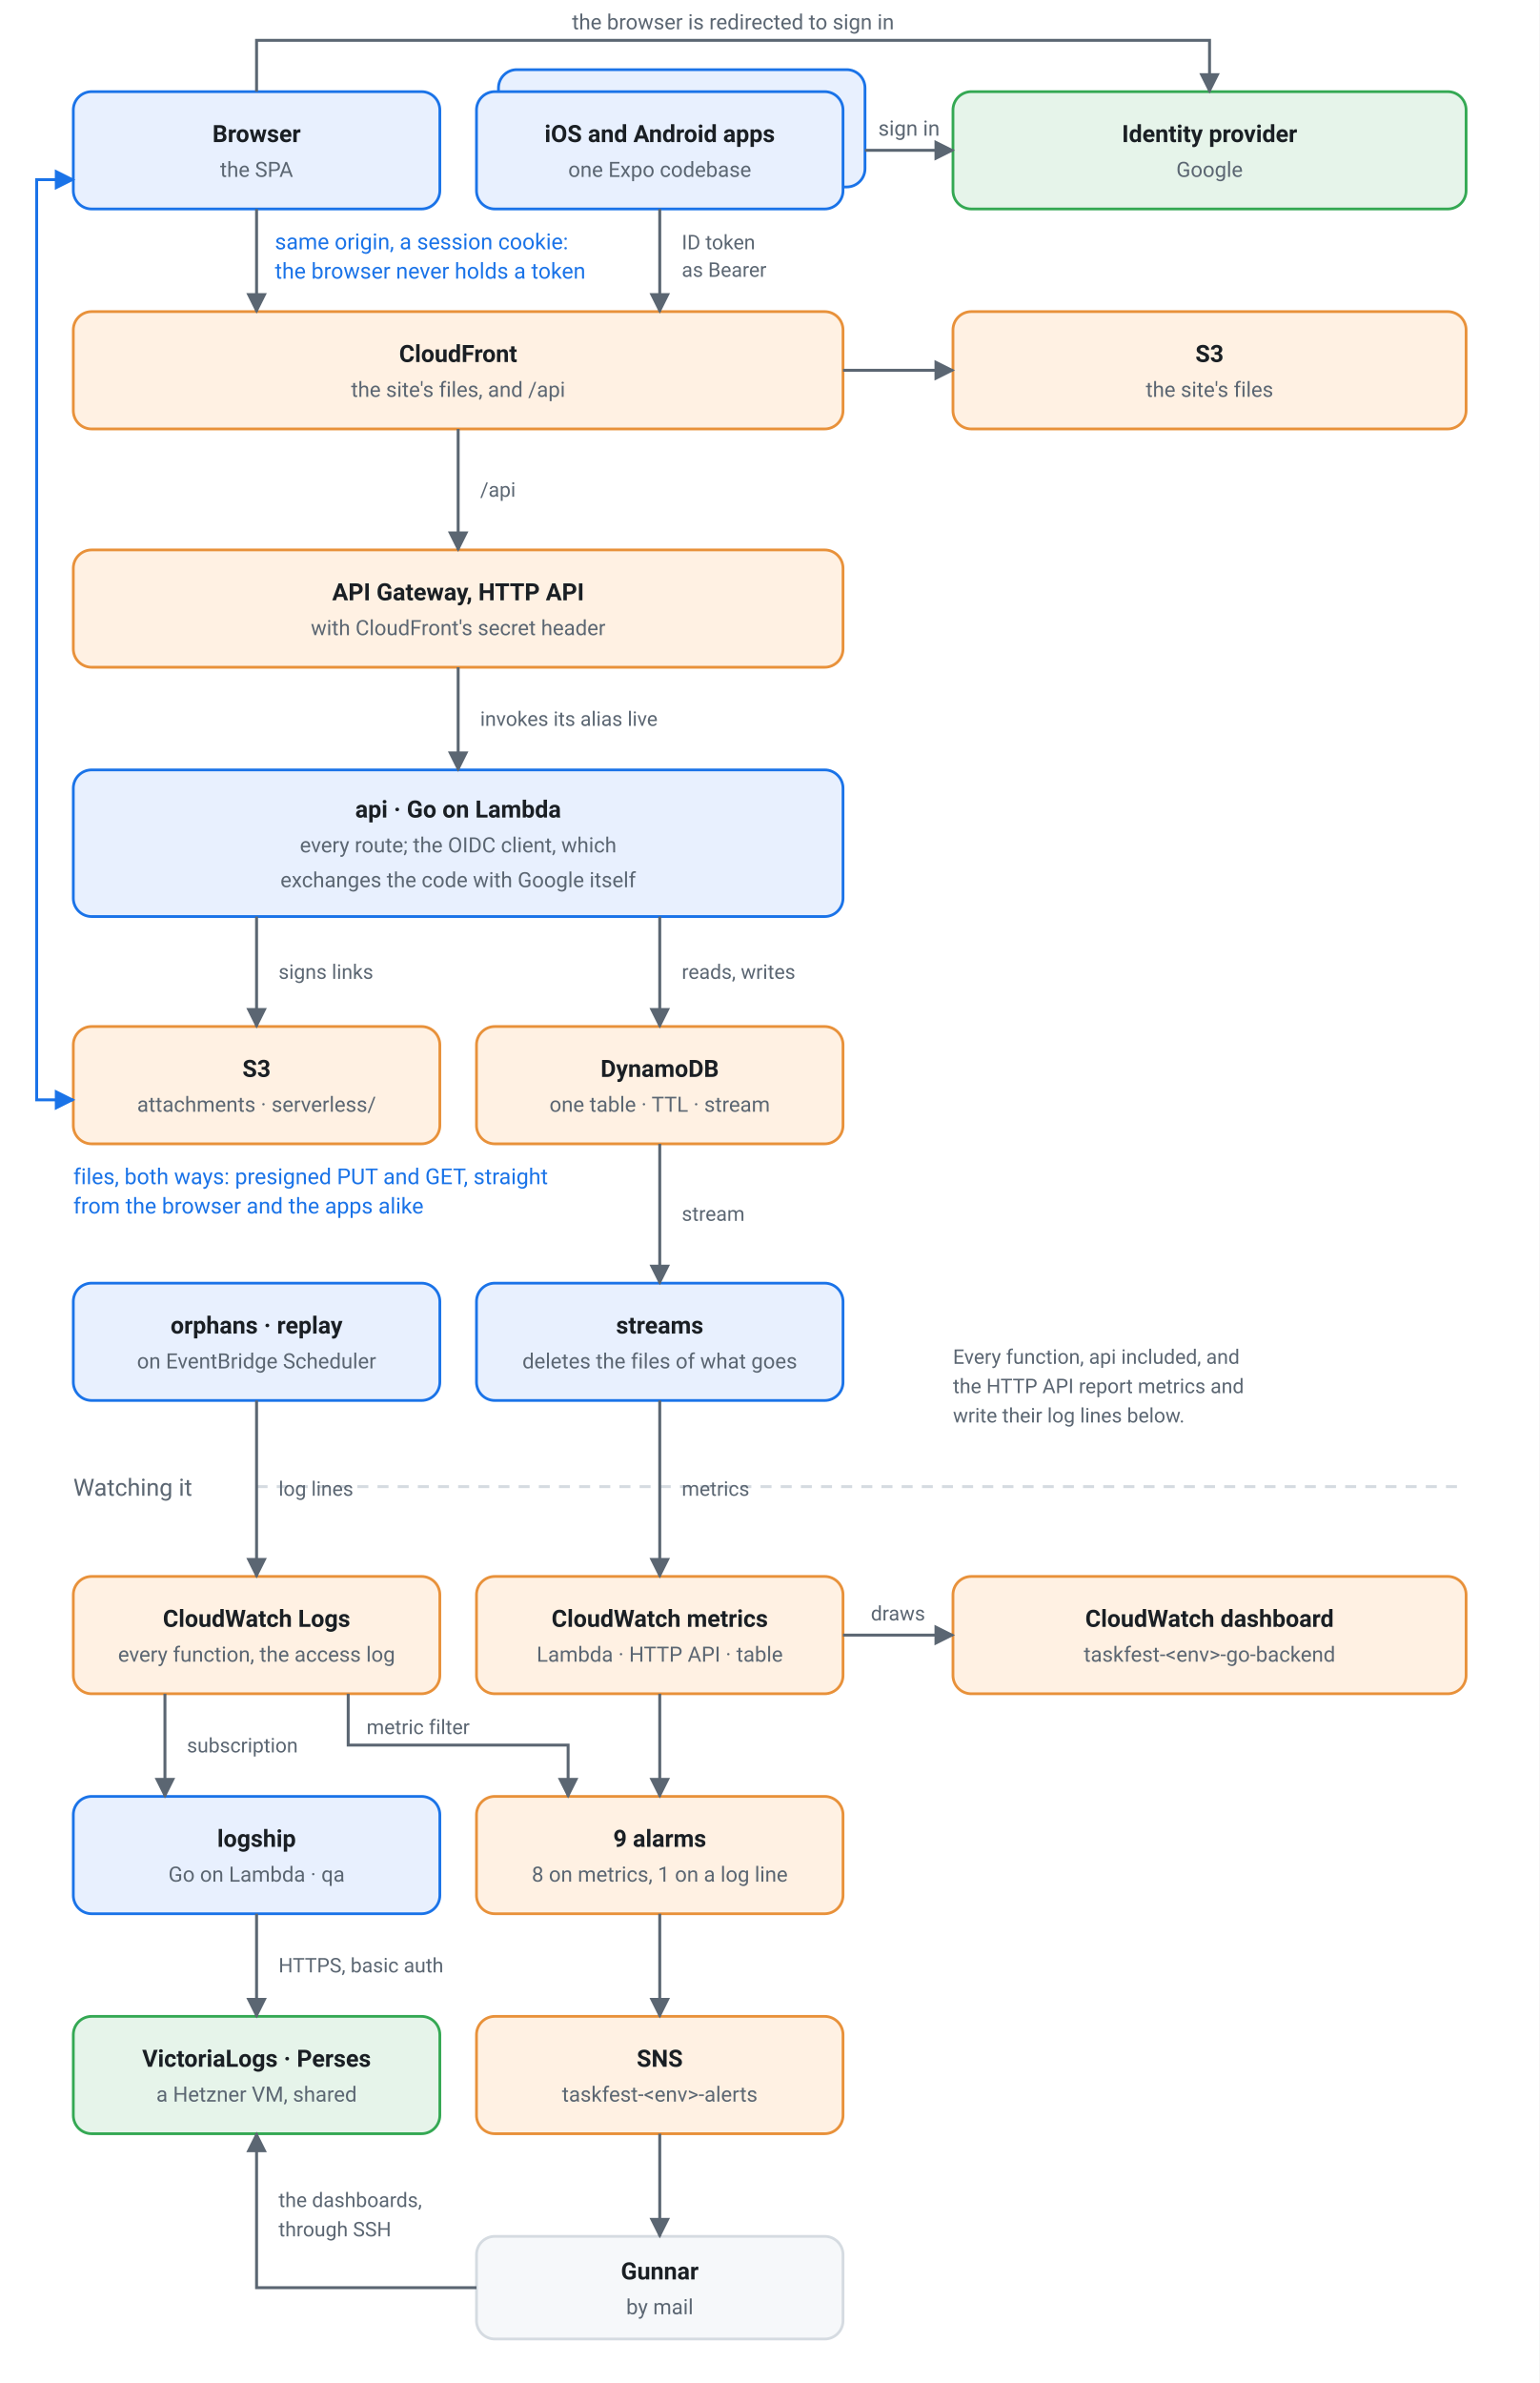
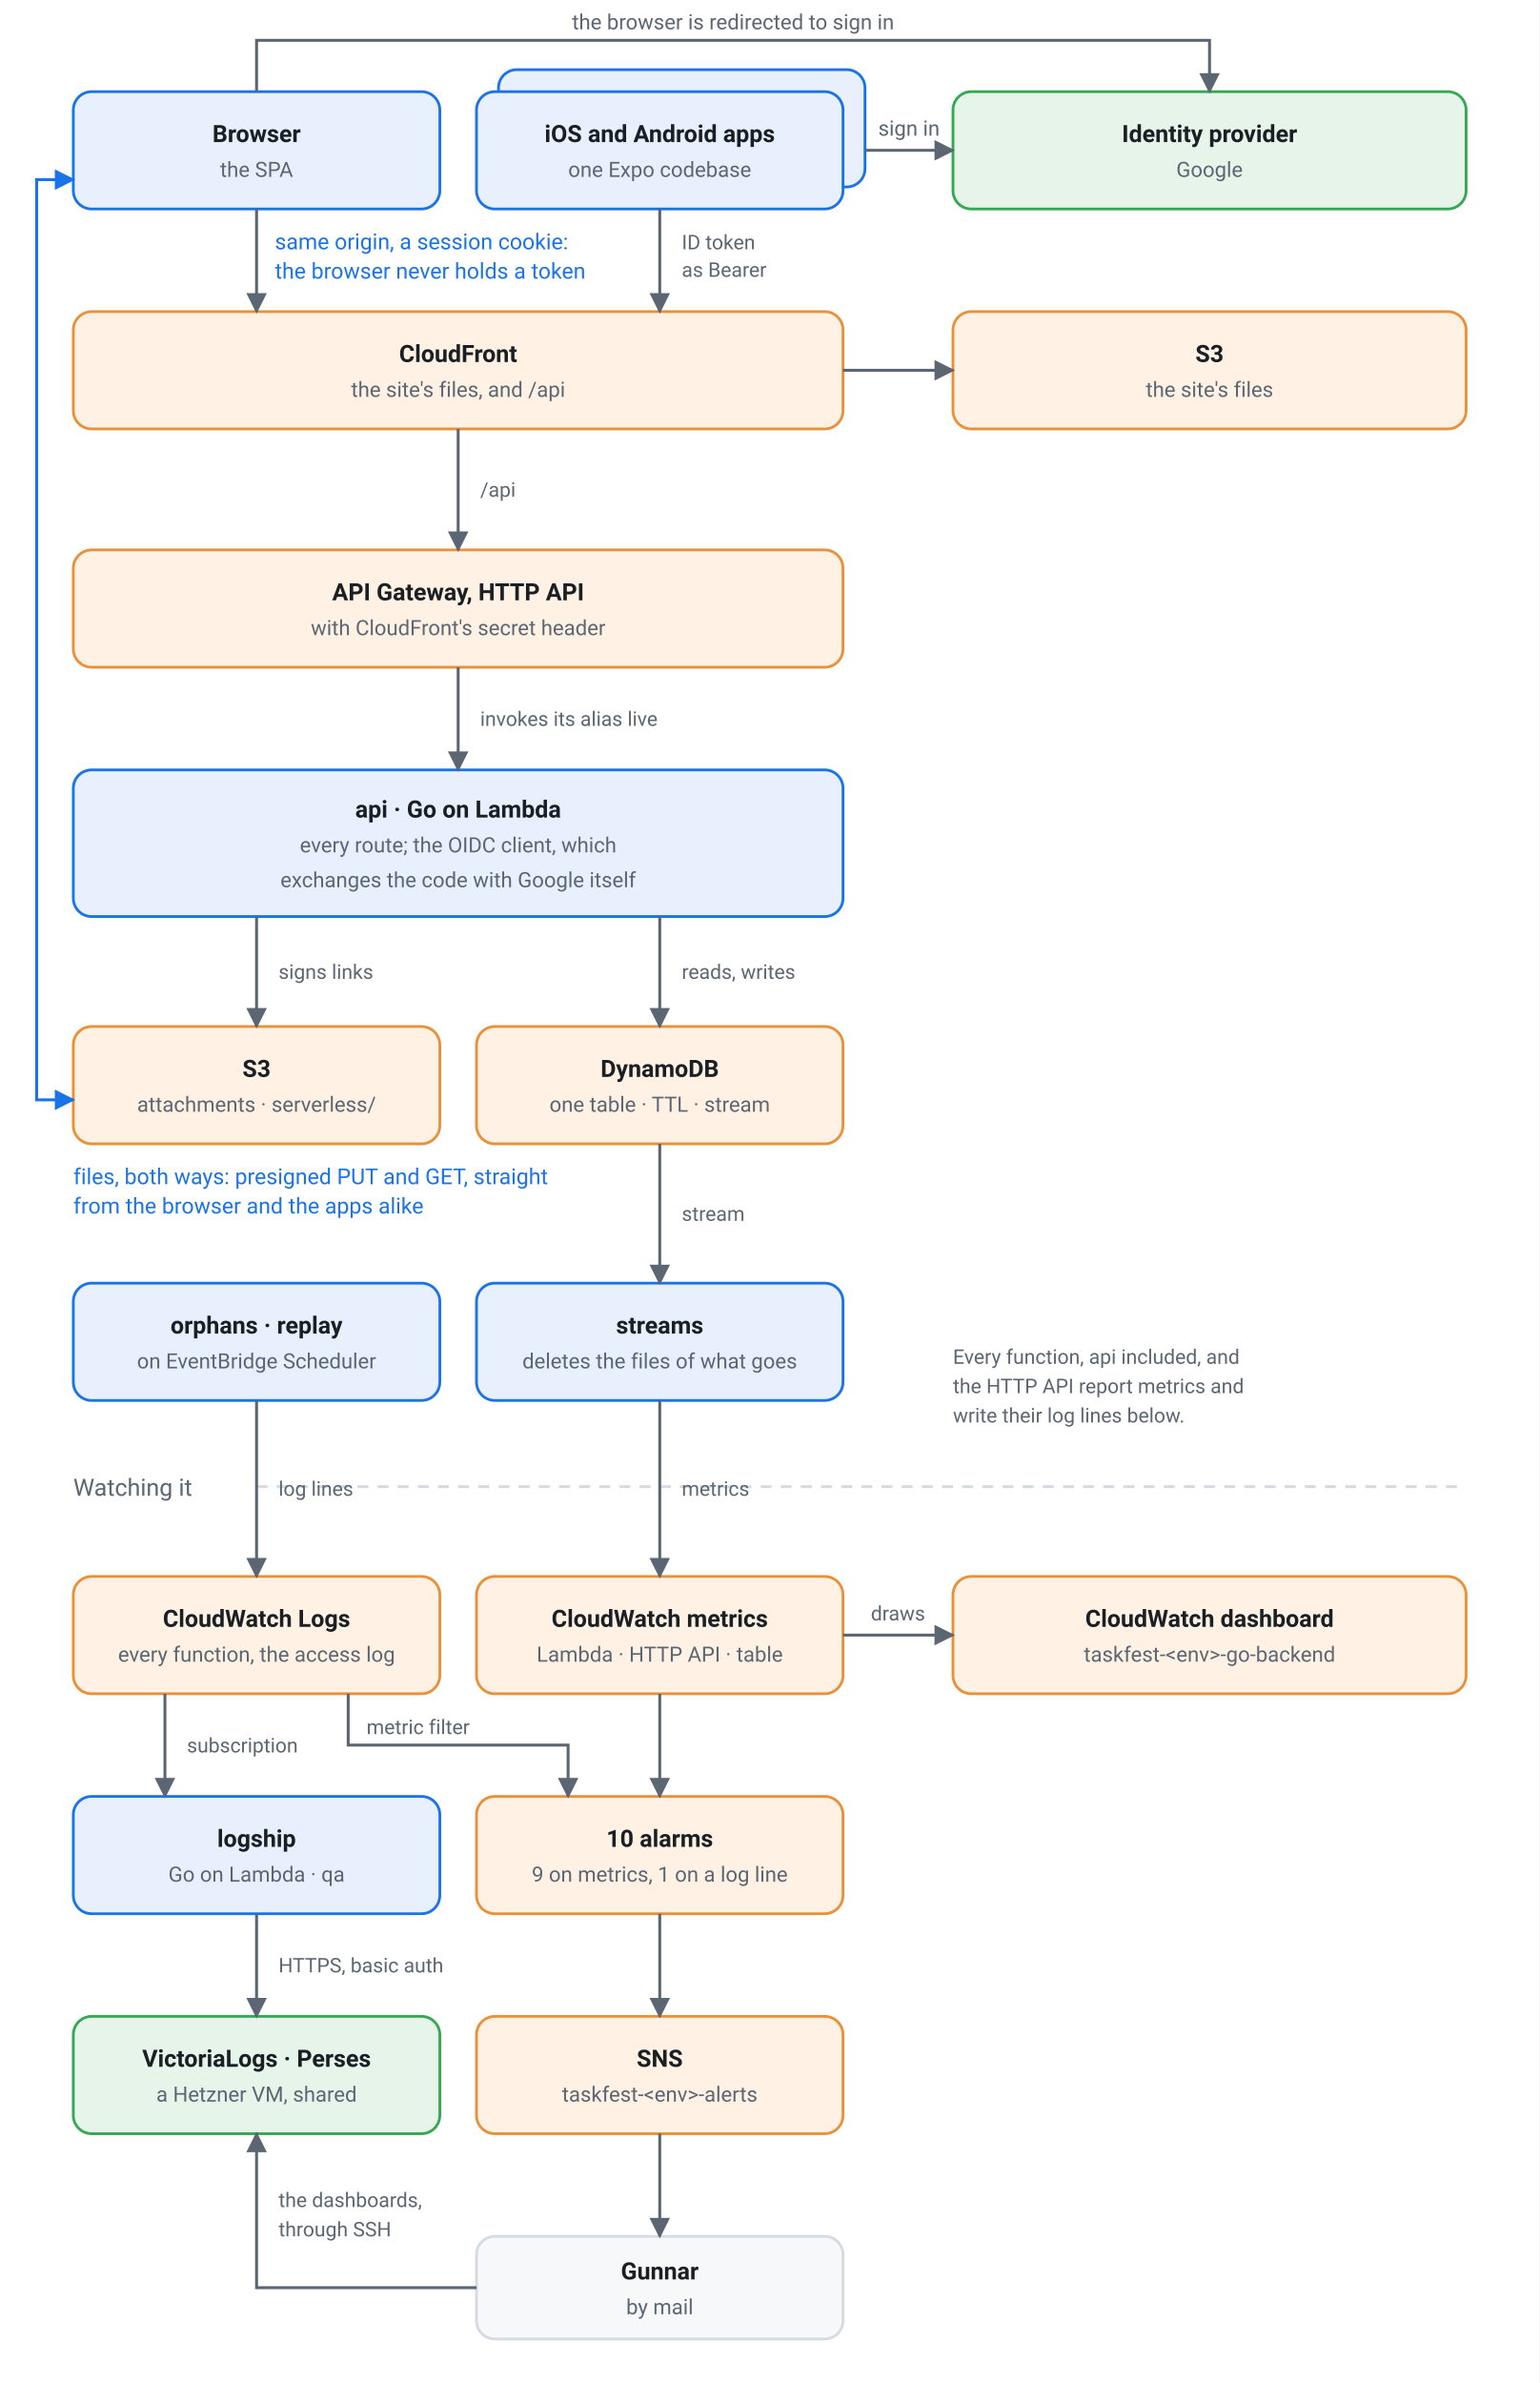
- <svg xmlns="http://www.w3.org/2000/svg" viewBox="0 0 840 1300" width="840" height="1300" role="img" aria-label="TaskFest on the Go backend, top to bottom. The browser and the iOS and Android apps sign in with Google: the browser is redirected there, the apps sign in themselves. Both talk only to CloudFront, which serves the site's files from S3 and passes /api to API Gateway's HTTP API with a secret header. The HTTP API invokes the api function, Go on Lambda, which serves every route and is the OIDC client: it exchanges the code with Google itself, and the browser holds a session cookie, never a token, while the apps send their ID token as a Bearer token. The api function reads and writes one DynamoDB table and signs links to the attachment bucket, so files go both ways straight between the clients and S3. The table's stream feeds the streams function, and EventBridge Scheduler runs orphans and replay. Every function and the HTTP API report metrics to CloudWatch, which a CloudWatch dashboard draws, and write their log lines to CloudWatch Logs. Nine alarms, eight on the metrics and one on the orphan clean-up's log line through a metric filter, notify an SNS topic, which mails Gunnar. In qa, a subscription filter also hands every log line to logship, which sends it over HTTPS with basic auth to VictoriaLogs and Perses on a shared Hetzner VM, which Gunnar opens through SSH." font-family="system-ui, -apple-system, BlinkMacSystemFont, 'Segoe UI', Roboto, Helvetica, Arial, sans-serif">
+ <svg xmlns="http://www.w3.org/2000/svg" viewBox="0 0 840 1300" width="840" height="1300" role="img" aria-label="TaskFest on the Go backend, top to bottom. The browser and the iOS and Android apps sign in with Google: the browser is redirected there, the apps sign in themselves. Both talk only to CloudFront, which serves the site's files from S3 and passes /api to API Gateway's HTTP API with a secret header. The HTTP API invokes the api function, Go on Lambda, which serves every route and is the OIDC client: it exchanges the code with Google itself, and the browser holds a session cookie, never a token, while the apps send their ID token as a Bearer token. The api function reads and writes one DynamoDB table and signs links to the attachment bucket, so files go both ways straight between the clients and S3. The table's stream feeds the streams function, and EventBridge Scheduler runs orphans and replay. Every function and the HTTP API report metrics to CloudWatch, which a CloudWatch dashboard draws, and write their log lines to CloudWatch Logs. Ten alarms, nine on the metrics and one on the orphan clean-up's log line through a metric filter, notify an SNS topic, which mails Gunnar. In qa, a subscription filter also hands every log line to logship, which sends it over HTTPS with basic auth to VictoriaLogs and Perses on a shared Hetzner VM, which Gunnar opens through SSH." font-family="system-ui, -apple-system, BlinkMacSystemFont, 'Segoe UI', Roboto, Helvetica, Arial, sans-serif">
  <defs>
    <marker id="arrow" viewBox="0 0 10 10" refX="9" refY="5" markerWidth="7" markerHeight="7" orient="auto-start-reverse">
      <path d="M 0 0 L 10 5 L 0 10 z" fill="#5b6672" />
    </marker>
    <marker id="arrow-accent" viewBox="0 0 10 10" refX="9" refY="5" markerWidth="7" markerHeight="7" orient="auto-start-reverse">
      <path d="M 0 0 L 10 5 L 0 10 z" fill="#1a73e8" />
    </marker>
  </defs>
  <rect width="840" height="1300" fill="#ffffff" />
  <rect x="40" y="50" width="200" height="64" rx="10" fill="#e8f0fe" stroke="#1a73e8" stroke-width="1.5" />
  <text x="140.0" y="77.5" text-anchor="middle" font-size="13" font-weight="600" fill="#1a1f24">Browser</text>
  <text x="140.0" y="96.5" text-anchor="middle" font-size="11.5" font-weight="400" fill="#5b6672">the SPA</text>
  <rect x="272" y="38" width="200" height="64" rx="10" fill="#e8f0fe" stroke="#1a73e8" stroke-width="1.5" />
  <rect x="260" y="50" width="200" height="64" rx="10" fill="#e8f0fe" stroke="#1a73e8" stroke-width="1.5" />
  <text x="360.0" y="77.5" text-anchor="middle" font-size="13" font-weight="600" fill="#1a1f24">iOS and Android apps</text>
  <text x="360.0" y="96.5" text-anchor="middle" font-size="11.5" font-weight="400" fill="#5b6672">one Expo codebase</text>
  <rect x="520" y="50" width="280" height="64" rx="10" fill="#e6f4ea" stroke="#34a853" stroke-width="1.5" />
  <text x="660.0" y="77.5" text-anchor="middle" font-size="13" font-weight="600" fill="#1a1f24">Identity provider</text>
  <text x="660.0" y="96.5" text-anchor="middle" font-size="11.5" font-weight="400" fill="#5b6672">Google</text>
  <polyline points="472,82 520,82" fill="none" stroke="#5b6672" stroke-width="1.6" marker-end="url(#arrow)" />
  <text x="496.0" y="74" text-anchor="middle" font-size="11.5" fill="#5b6672">sign in</text>
  <polyline points="140.0,50 140.0,22 660.0,22 660.0,50" fill="none" stroke="#5b6672" stroke-width="1.6" marker-end="url(#arrow)" />
  <text x="400.0" y="16" text-anchor="middle" font-size="11.5" fill="#5b6672">the browser is redirected to sign in</text>
  <rect x="40" y="170" width="420" height="64" rx="10" fill="#fff1e3" stroke="#e8913a" stroke-width="1.5" />
  <text x="250.0" y="197.5" text-anchor="middle" font-size="13" font-weight="600" fill="#1a1f24">CloudFront</text>
  <text x="250.0" y="216.5" text-anchor="middle" font-size="11.5" font-weight="400" fill="#5b6672">the site's files, and /api</text>
  <rect x="520" y="170" width="280" height="64" rx="10" fill="#fff1e3" stroke="#e8913a" stroke-width="1.5" />
  <text x="660.0" y="197.5" text-anchor="middle" font-size="13" font-weight="600" fill="#1a1f24">S3</text>
  <text x="660.0" y="216.5" text-anchor="middle" font-size="11.5" font-weight="400" fill="#5b6672">the site's files</text>
  <polyline points="140.0,114 140.0,170" fill="none" stroke="#5b6672" stroke-width="1.6" marker-end="url(#arrow)" />
  <text x="150.0" y="136" text-anchor="start" font-size="12" fill="#1a73e8">same origin, a session cookie:</text>
  <text x="150.0" y="152" text-anchor="start" font-size="12" fill="#1a73e8">the browser never holds a token</text>
  <polyline points="360.0,114 360.0,170" fill="none" stroke="#5b6672" stroke-width="1.6" marker-end="url(#arrow)" />
  <text x="372.0" y="136" text-anchor="start" font-size="11" fill="#5b6672">ID token</text>
  <text x="372.0" y="151" text-anchor="start" font-size="11" fill="#5b6672">as Bearer</text>
  <polyline points="460,202 520,202" fill="none" stroke="#5b6672" stroke-width="1.6" marker-end="url(#arrow)" />
  <rect x="40" y="300" width="420" height="64" rx="10" fill="#fff1e3" stroke="#e8913a" stroke-width="1.5" />
  <text x="250.0" y="327.5" text-anchor="middle" font-size="13" font-weight="600" fill="#1a1f24">API Gateway, HTTP API</text>
  <text x="250.0" y="346.5" text-anchor="middle" font-size="11.5" font-weight="400" fill="#5b6672">with CloudFront's secret header</text>
  <polyline points="250.0,234 250.0,300" fill="none" stroke="#5b6672" stroke-width="1.6" marker-end="url(#arrow)" />
  <text x="262.0" y="271.0" text-anchor="start" font-size="11" fill="#5b6672">/api</text>
  <rect x="40" y="420" width="420" height="80" rx="10" fill="#e8f0fe" stroke="#1a73e8" stroke-width="1.5" />
  <text x="250.0" y="446.0" text-anchor="middle" font-size="13" font-weight="600" fill="#1a1f24">api · Go on Lambda</text>
  <text x="250.0" y="465.0" text-anchor="middle" font-size="11.5" font-weight="400" fill="#5b6672">every route; the OIDC client, which</text>
  <text x="250.0" y="484.0" text-anchor="middle" font-size="11.5" font-weight="400" fill="#5b6672">exchanges the code with Google itself</text>
  <polyline points="250.0,364 250.0,420" fill="none" stroke="#5b6672" stroke-width="1.6" marker-end="url(#arrow)" />
  <text x="262.0" y="396.0" text-anchor="start" font-size="11" fill="#5b6672">invokes its alias live</text>
  <rect x="40" y="560" width="200" height="64" rx="10" fill="#fff1e3" stroke="#e8913a" stroke-width="1.5" />
  <text x="140.0" y="587.5" text-anchor="middle" font-size="13" font-weight="600" fill="#1a1f24">S3</text>
  <text x="140.0" y="606.5" text-anchor="middle" font-size="11.5" font-weight="400" fill="#5b6672">attachments · serverless/</text>
  <rect x="260" y="560" width="200" height="64" rx="10" fill="#fff1e3" stroke="#e8913a" stroke-width="1.5" />
  <text x="360.0" y="587.5" text-anchor="middle" font-size="13" font-weight="600" fill="#1a1f24">DynamoDB</text>
  <text x="360.0" y="606.5" text-anchor="middle" font-size="11.5" font-weight="400" fill="#5b6672">one table · TTL · stream</text>
  <polyline points="140.0,500 140.0,560" fill="none" stroke="#5b6672" stroke-width="1.6" marker-end="url(#arrow)" />
  <text x="152.0" y="534.0" text-anchor="start" font-size="11" fill="#5b6672">signs links</text>
  <polyline points="360.0,500 360.0,560" fill="none" stroke="#5b6672" stroke-width="1.6" marker-end="url(#arrow)" />
  <text x="372.0" y="534.0" text-anchor="start" font-size="11" fill="#5b6672">reads, writes</text>
  <polyline points="40,98 20,98 20,600 40,600" fill="none" stroke="#1a73e8" stroke-width="1.6" marker-start="url(#arrow-accent)" marker-end="url(#arrow-accent)" />
  <text x="40" y="646" text-anchor="start" font-size="12" fill="#1a73e8">files, both ways: presigned PUT and GET, straight</text>
  <text x="40" y="662" text-anchor="start" font-size="12" fill="#1a73e8">from the browser and the apps alike</text>
  <rect x="40" y="700" width="200" height="64" rx="10" fill="#e8f0fe" stroke="#1a73e8" stroke-width="1.5" />
  <text x="140.0" y="727.5" text-anchor="middle" font-size="13" font-weight="600" fill="#1a1f24">orphans · replay</text>
  <text x="140.0" y="746.5" text-anchor="middle" font-size="11.5" font-weight="400" fill="#5b6672">on EventBridge Scheduler</text>
  <rect x="260" y="700" width="200" height="64" rx="10" fill="#e8f0fe" stroke="#1a73e8" stroke-width="1.5" />
  <text x="360.0" y="727.5" text-anchor="middle" font-size="13" font-weight="600" fill="#1a1f24">streams</text>
  <text x="360.0" y="746.5" text-anchor="middle" font-size="11.5" font-weight="400" fill="#5b6672">deletes the files of what goes</text>
  <polyline points="360.0,624 360.0,700" fill="none" stroke="#5b6672" stroke-width="1.6" marker-end="url(#arrow)" />
  <text x="372.0" y="666.0" text-anchor="start" font-size="11" fill="#5b6672">stream</text>
  <text x="40" y="816" text-anchor="start" font-size="13" fill="#5b6672">Watching it</text>
  <line x1="140" y1="811" x2="800" y2="811" stroke="#d5dbe1" stroke-width="1.6" stroke-dasharray="6 5" />
  <text x="520" y="744" text-anchor="start" font-size="11" fill="#5b6672">Every function, api included, and</text>
  <text x="520" y="760" text-anchor="start" font-size="11" fill="#5b6672">the HTTP API report metrics and</text>
  <text x="520" y="776" text-anchor="start" font-size="11" fill="#5b6672">write their log lines below.</text>
  <rect x="40" y="860" width="200" height="64" rx="10" fill="#fff1e3" stroke="#e8913a" stroke-width="1.5" />
  <text x="140.0" y="887.5" text-anchor="middle" font-size="13" font-weight="600" fill="#1a1f24">CloudWatch Logs</text>
  <text x="140.0" y="906.5" text-anchor="middle" font-size="11.5" font-weight="400" fill="#5b6672">every function, the access log</text>
  <rect x="260" y="860" width="200" height="64" rx="10" fill="#fff1e3" stroke="#e8913a" stroke-width="1.5" />
  <text x="360.0" y="887.5" text-anchor="middle" font-size="13" font-weight="600" fill="#1a1f24">CloudWatch metrics</text>
  <text x="360.0" y="906.5" text-anchor="middle" font-size="11.5" font-weight="400" fill="#5b6672">Lambda · HTTP API · table</text>
  <rect x="520" y="860" width="280" height="64" rx="10" fill="#fff1e3" stroke="#e8913a" stroke-width="1.5" />
  <text x="660.0" y="887.5" text-anchor="middle" font-size="13" font-weight="600" fill="#1a1f24">CloudWatch dashboard</text>
  <text x="660.0" y="906.5" text-anchor="middle" font-size="11.5" font-weight="400" fill="#5b6672">taskfest-&lt;env&gt;-go-backend</text>
  <polyline points="140.0,764 140.0,860" fill="none" stroke="#5b6672" stroke-width="1.6" marker-end="url(#arrow)" />
  <text x="152.0" y="816.0" text-anchor="start" font-size="11" fill="#5b6672">log lines</text>
  <polyline points="360.0,764 360.0,860" fill="none" stroke="#5b6672" stroke-width="1.6" marker-end="url(#arrow)" />
  <text x="372.0" y="816.0" text-anchor="start" font-size="11" fill="#5b6672">metrics</text>
  <polyline points="460,892 520,892" fill="none" stroke="#5b6672" stroke-width="1.6" marker-end="url(#arrow)" />
  <text x="490.0" y="884" text-anchor="middle" font-size="11" fill="#5b6672">draws</text>
  <rect x="40" y="980" width="200" height="64" rx="10" fill="#e8f0fe" stroke="#1a73e8" stroke-width="1.5" />
  <text x="140.0" y="1007.5" text-anchor="middle" font-size="13" font-weight="600" fill="#1a1f24">logship</text>
  <text x="140.0" y="1026.5" text-anchor="middle" font-size="11.5" font-weight="400" fill="#5b6672">Go on Lambda · qa</text>
  <rect x="260" y="980" width="200" height="64" rx="10" fill="#fff1e3" stroke="#e8913a" stroke-width="1.5" />
-   <text x="360.0" y="1007.5" text-anchor="middle" font-size="13" font-weight="600" fill="#1a1f24">9 alarms</text>
-   <text x="360.0" y="1026.5" text-anchor="middle" font-size="11.5" font-weight="400" fill="#5b6672">8 on metrics, 1 on a log line</text>
+   <text x="360.0" y="1007.5" text-anchor="middle" font-size="13" font-weight="600" fill="#1a1f24">10 alarms</text>
+   <text x="360.0" y="1026.5" text-anchor="middle" font-size="11.5" font-weight="400" fill="#5b6672">9 on metrics, 1 on a log line</text>
  <polyline points="90.0,924 90.0,980" fill="none" stroke="#5b6672" stroke-width="1.6" marker-end="url(#arrow)" />
  <text x="102.0" y="956" text-anchor="start" font-size="11" fill="#5b6672">subscription</text>
  <polyline points="360.0,924 360.0,980" fill="none" stroke="#5b6672" stroke-width="1.6" marker-end="url(#arrow)" />
  <polyline points="190.0,924 190.0,952 310.0,952 310.0,980" fill="none" stroke="#5b6672" stroke-width="1.6" marker-end="url(#arrow)" />
  <text x="200.0" y="946" text-anchor="start" font-size="11" fill="#5b6672">metric filter</text>
  <rect x="40" y="1100" width="200" height="64" rx="10" fill="#e6f4ea" stroke="#34a853" stroke-width="1.5" />
  <text x="140.0" y="1127.5" text-anchor="middle" font-size="13" font-weight="600" fill="#1a1f24">VictoriaLogs · Perses</text>
  <text x="140.0" y="1146.5" text-anchor="middle" font-size="11.5" font-weight="400" fill="#5b6672">a Hetzner VM, shared</text>
  <rect x="260" y="1100" width="200" height="64" rx="10" fill="#fff1e3" stroke="#e8913a" stroke-width="1.5" />
  <text x="360.0" y="1127.5" text-anchor="middle" font-size="13" font-weight="600" fill="#1a1f24">SNS</text>
  <text x="360.0" y="1146.5" text-anchor="middle" font-size="11.5" font-weight="400" fill="#5b6672">taskfest-&lt;env&gt;-alerts</text>
  <polyline points="140.0,1044 140.0,1100" fill="none" stroke="#5b6672" stroke-width="1.6" marker-end="url(#arrow)" />
  <text x="152.0" y="1076.0" text-anchor="start" font-size="11" fill="#5b6672">HTTPS, basic auth</text>
  <polyline points="360.0,1044 360.0,1100" fill="none" stroke="#5b6672" stroke-width="1.6" marker-end="url(#arrow)" />
  <rect x="260" y="1220" width="200" height="56" rx="10" fill="#f6f8fa" stroke="#d5dbe1" stroke-width="1.5" />
  <text x="360.0" y="1243.5" text-anchor="middle" font-size="13" font-weight="600" fill="#1a1f24">Gunnar</text>
  <text x="360.0" y="1262.5" text-anchor="middle" font-size="11.5" font-weight="400" fill="#5b6672">by mail</text>
  <polyline points="360.0,1164 360.0,1220" fill="none" stroke="#5b6672" stroke-width="1.6" marker-end="url(#arrow)" />
  <polyline points="260,1248 140.0,1248 140.0,1164" fill="none" stroke="#5b6672" stroke-width="1.6" marker-end="url(#arrow)" />
  <text x="152.0" y="1204" text-anchor="start" font-size="11" fill="#5b6672">the dashboards,</text>
  <text x="152.0" y="1220" text-anchor="start" font-size="11" fill="#5b6672">through SSH</text>
</svg>
